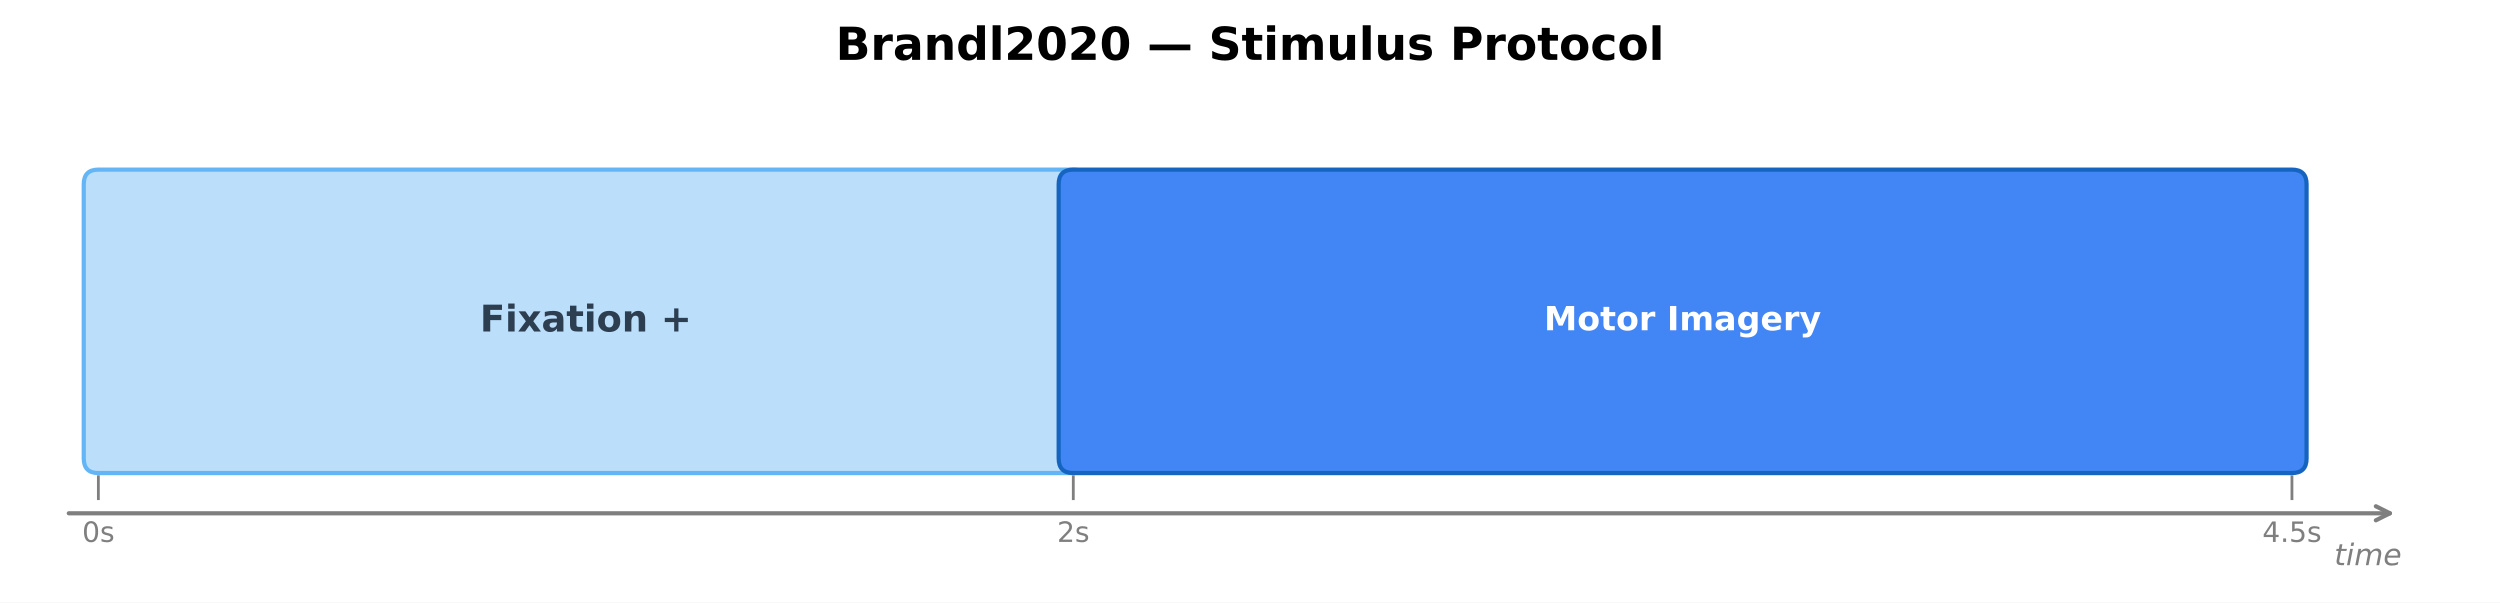
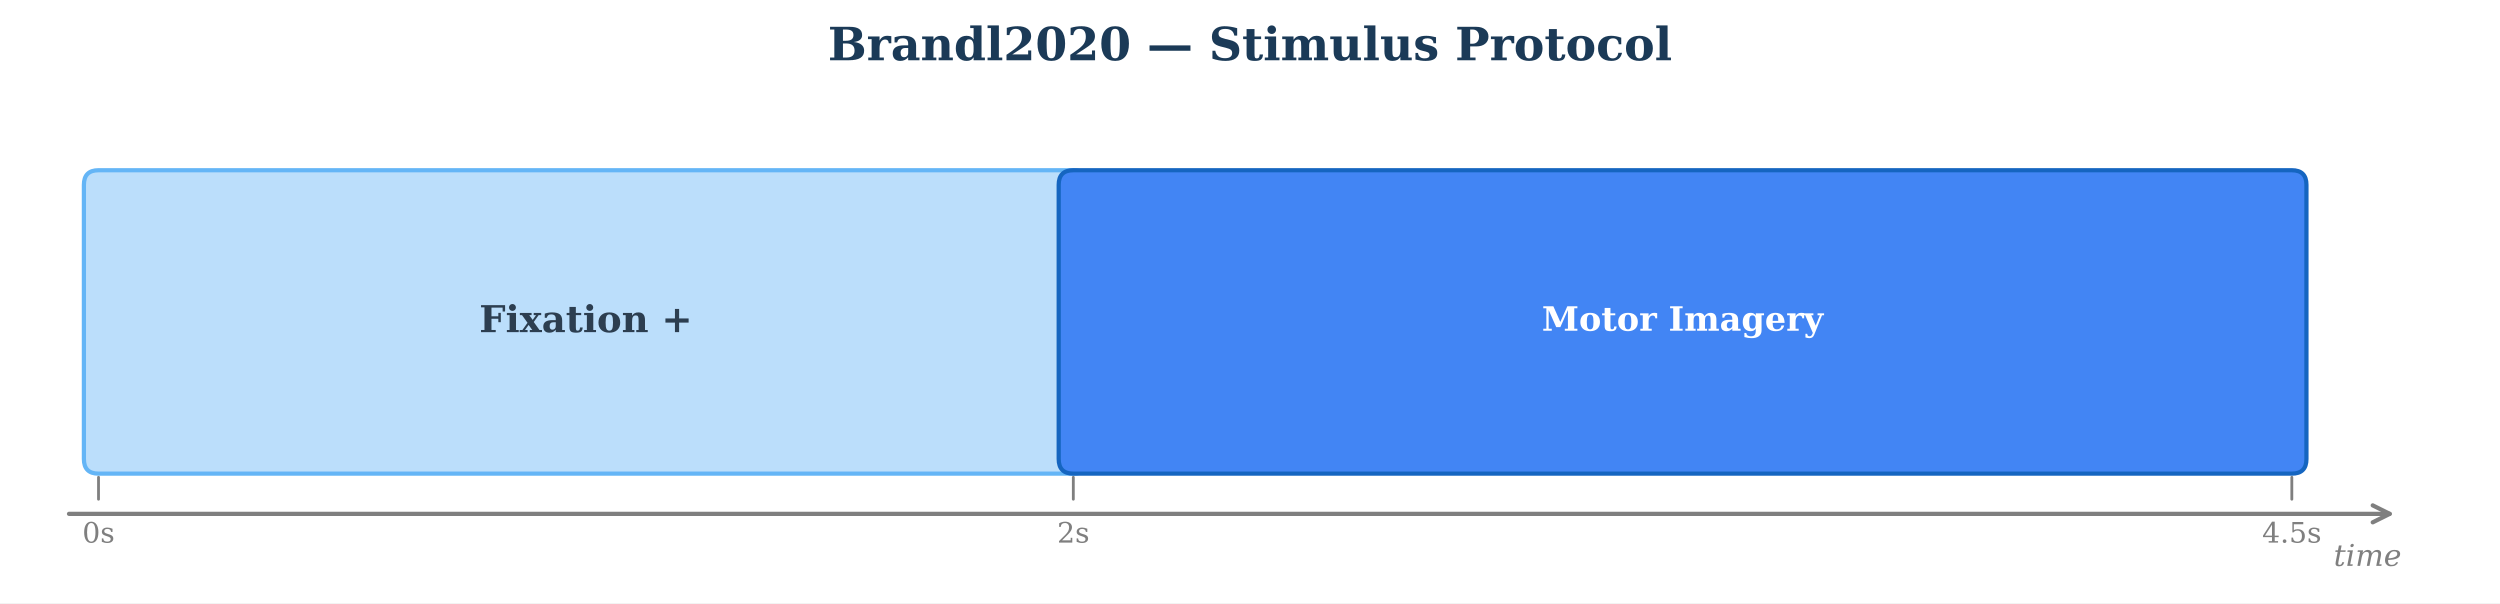
- <svg xmlns="http://www.w3.org/2000/svg" xmlns:xlink="http://www.w3.org/1999/xlink" width="712.8pt" height="171.788pt" viewBox="0 0 712.8 171.788" version="1.1">
+ <svg xmlns="http://www.w3.org/2000/svg" xmlns:xlink="http://www.w3.org/1999/xlink" width="708.48pt" height="170.95pt" viewBox="0 0 708.48 170.95" version="1.1">
  <defs>
    <style type="text/css">*{stroke-linejoin: round; stroke-linecap: butt}</style>
  </defs>
  <g id="figure_1">
    <g id="patch_1">
-       <path d="M 0 171.788  L 712.8 171.788  L 712.8 0  L 0 0  z " style="fill: #ffffff" />
+       <path d="M 0 170.95  L 708.48 170.95  L 708.48 0  L 0 0  z " style="fill: #ffffff" />
    </g>
    <g id="axes_1">
      <g id="patch_2">
-         <path d="M 28.048 134.88  L 306.018 134.88  Q 310.187 134.88 310.187 130.711  L 310.187 52.532  Q 310.187 48.362 306.018 48.362  L 28.048 48.362  Q 23.878 48.362 23.878 52.532  L 23.878 130.711  Q 23.878 134.88 28.048 134.88  z " clip-path="url(#pcb5eb12a35)" style="fill: #bbdefb; stroke: #64b5f6; stroke-width: 1.2" />
+         <path d="M 27.919 134.226  L 304.17 134.226  Q 308.313 134.226 308.313 130.082  L 308.313 52.387  Q 308.313 48.243 304.17 48.243  L 27.919 48.243  Q 23.775 48.243 23.775 52.387  L 23.775 130.082  Q 23.775 134.226 27.919 134.226  z " clip-path="url(#p15fab39f1d)" style="fill: #bbdefb; stroke: #64b5f6; stroke-width: 1.2" />
      </g>
      <g id="patch_3">
-         <path d="M 306.018 134.88  L 653.481 134.88  Q 657.65 134.88 657.65 130.711  L 657.65 52.532  Q 657.65 48.362 653.481 48.362  L 306.018 48.362  Q 301.848 48.362 301.848 52.532  L 301.848 130.711  Q 301.848 134.88 306.018 134.88  z " clip-path="url(#pcb5eb12a35)" style="fill: #4285f4; stroke: #1565c0; stroke-width: 1.2" />
+         <path d="M 304.17 134.226  L 649.483 134.226  Q 653.627 134.226 653.627 130.082  L 653.627 52.387  Q 653.627 48.243 649.483 48.243  L 304.17 48.243  Q 300.026 48.243 300.026 52.387  L 300.026 130.082  Q 300.026 134.226 304.17 134.226  z " clip-path="url(#p15fab39f1d)" style="fill: #4285f4; stroke: #1565c0; stroke-width: 1.2" />
      </g>
      <g id="line2d_1">
-         <path d="M 28.048 135.923  L 28.048 142.177  " clip-path="url(#pcb5eb12a35)" style="fill: none; stroke: #7f7f7f; stroke-width: 0.8; stroke-linecap: square" />
+         <path d="M 27.919 135.262  L 27.919 141.477  " clip-path="url(#p15fab39f1d)" style="fill: none; stroke: #7f7f7f; stroke-width: 0.8; stroke-linecap: round" />
      </g>
      <g id="line2d_2">
-         <path d="M 306.018 135.923  L 306.018 142.177  " clip-path="url(#pcb5eb12a35)" style="fill: none; stroke: #7f7f7f; stroke-width: 0.8; stroke-linecap: square" />
+         <path d="M 304.17 135.262  L 304.17 141.477  " clip-path="url(#p15fab39f1d)" style="fill: none; stroke: #7f7f7f; stroke-width: 0.8; stroke-linecap: round" />
      </g>
      <g id="line2d_3">
-         <path d="M 653.481 135.923  L 653.481 142.177  " clip-path="url(#pcb5eb12a35)" style="fill: none; stroke: #7f7f7f; stroke-width: 0.8; stroke-linecap: square" />
+         <path d="M 649.483 135.262  L 649.483 141.477  " clip-path="url(#p15fab39f1d)" style="fill: none; stroke: #7f7f7f; stroke-width: 0.8; stroke-linecap: round" />
      </g>
      <g id="text_1">
-         <g clip-path="url(#pcb5eb12a35)">
-           <g style="fill: #2c3e50" transform="translate(136.8371 94.5186) scale(0.105 -0.105)">
+         <g clip-path="url(#p15fab39f1d)">
+           <g style="fill: #2c3e50" transform="translate(135.8255 94.13173) scale(0.105 -0.105)">
            <defs>
-               <path id="DejaVuSans-Bold-46" d="M 588 4666  L 3834 4666  L 3834 3756  L 1791 3756  L 1791 2888  L 3713 2888  L 3713 1978  L 1791 1978  L 1791 0  L 588 0  L 588 4666  z " transform="scale(0.015625)" />
-               <path id="DejaVuSans-Bold-69" d="M 538 3500  L 1656 3500  L 1656 0  L 538 0  L 538 3500  z M 538 4863  L 1656 4863  L 1656 3950  L 538 3950  L 538 4863  z " transform="scale(0.015625)" />
-               <path id="DejaVuSans-Bold-78" d="M 1422 1791  L 159 3500  L 1344 3500  L 2059 2463  L 2784 3500  L 3969 3500  L 2706 1797  L 4031 0  L 2847 0  L 2059 1106  L 1281 0  L 97 0  L 1422 1791  z " transform="scale(0.015625)" />
-               <path id="DejaVuSans-Bold-61" d="M 2106 1575  Q 1756 1575 1579 1456  Q 1403 1338 1403 1106  Q 1403 894 1545 773  Q 1688 653 1941 653  Q 2256 653 2472 879  Q 2688 1106 2688 1447  L 2688 1575  L 2106 1575  z M 3816 1997  L 3816 0  L 2688 0  L 2688 519  Q 2463 200 2181 54  Q 1900 -91 1497 -91  Q 953 -91 614 226  Q 275 544 275 1050  Q 275 1666 698 1953  Q 1122 2241 2028 2241  L 2688 2241  L 2688 2328  Q 2688 2594 2478 2717  Q 2269 2841 1825 2841  Q 1466 2841 1156 2769  Q 847 2697 581 2553  L 581 3406  Q 941 3494 1303 3539  Q 1666 3584 2028 3584  Q 2975 3584 3395 3211  Q 3816 2838 3816 1997  z " transform="scale(0.015625)" />
-               <path id="DejaVuSans-Bold-74" d="M 1759 4494  L 1759 3500  L 2913 3500  L 2913 2700  L 1759 2700  L 1759 1216  Q 1759 972 1856 886  Q 1953 800 2241 800  L 2816 800  L 2816 0  L 1856 0  Q 1194 0 917 276  Q 641 553 641 1216  L 641 2700  L 84 2700  L 84 3500  L 641 3500  L 641 4494  L 1759 4494  z " transform="scale(0.015625)" />
-               <path id="DejaVuSans-Bold-6f" d="M 2203 2784  Q 1831 2784 1636 2517  Q 1441 2250 1441 1747  Q 1441 1244 1636 976  Q 1831 709 2203 709  Q 2569 709 2762 976  Q 2956 1244 2956 1747  Q 2956 2250 2762 2517  Q 2569 2784 2203 2784  z M 2203 3584  Q 3106 3584 3614 3096  Q 4122 2609 4122 1747  Q 4122 884 3614 396  Q 3106 -91 2203 -91  Q 1297 -91 786 396  Q 275 884 275 1747  Q 275 2609 786 3096  Q 1297 3584 2203 3584  z " transform="scale(0.015625)" />
-               <path id="DejaVuSans-Bold-6e" d="M 4056 2131  L 4056 0  L 2931 0  L 2931 347  L 2931 1631  Q 2931 2084 2911 2256  Q 2891 2428 2841 2509  Q 2775 2619 2662 2680  Q 2550 2741 2406 2741  Q 2056 2741 1856 2470  Q 1656 2200 1656 1722  L 1656 0  L 538 0  L 538 3500  L 1656 3500  L 1656 2988  Q 1909 3294 2193 3439  Q 2478 3584 2822 3584  Q 3428 3584 3742 3212  Q 4056 2841 4056 2131  z " transform="scale(0.015625)" />
-               <path id="DejaVuSans-Bold-20" transform="scale(0.015625)" />
-               <path id="DejaVuSans-Bold-2b" d="M 3053 4013  L 3053 2375  L 4684 2375  L 4684 1638  L 3053 1638  L 3053 0  L 2309 0  L 2309 1638  L 678 1638  L 678 2375  L 2309 2375  L 2309 4013  L 3053 4013  z " transform="scale(0.015625)" />
+               <path id="DejaVuSerif-Bold-46" d="M 300 0  L 300 378  L 897 378  L 897 4288  L 300 4288  L 300 4666  L 4459 4666  L 4459 3566  L 4031 3566  L 4031 4238  L 2106 4238  L 2106 2741  L 3291 2741  L 3291 3334  L 3719 3334  L 3719 1722  L 3291 1722  L 3291 2316  L 2106 2316  L 2106 378  L 2841 378  L 2841 0  L 300 0  z " transform="scale(0.015625)" />
+               <path id="DejaVuSerif-Bold-69" d="M 588 4263  Q 588 4516 763 4689  Q 938 4863 1191 4863  Q 1438 4863 1611 4689  Q 1784 4516 1784 4263  Q 1784 4016 1611 3842  Q 1438 3669 1191 3669  Q 938 3669 763 3841  Q 588 4013 588 4263  z M 1797 378  L 2272 378  L 2272 0  L 219 0  L 219 378  L 691 378  L 691 2944  L 219 2944  L 219 3322  L 1797 3322  L 1797 378  z " transform="scale(0.015625)" />
+               <path id="DejaVuSerif-Bold-78" d="M 2247 2119  L 2834 2944  L 2425 2944  L 2425 3322  L 3719 3322  L 3719 2944  L 3278 2944  L 2431 1759  L 3419 378  L 3859 378  L 3859 0  L 1747 0  L 1747 378  L 2175 378  L 1550 1253  L 922 378  L 1369 378  L 1369 0  L 0 0  L 0 378  L 475 378  L 1356 1619  L 403 2944  L 31 2944  L 31 3322  L 2059 3322  L 2059 2944  L 1656 2944  L 2247 2119  z " transform="scale(0.015625)" />
+               <path id="DejaVuSerif-Bold-61" d="M 3525 2041  L 3525 378  L 4000 378  L 4000 0  L 2419 0  L 2419 422  Q 2200 159 1931 34  Q 1663 -91 1319 -91  Q 809 -91 536 182  Q 263 456 263 966  Q 263 1525 655 1803  Q 1047 2081 1838 2081  L 2419 2081  L 2419 2278  Q 2419 2681 2228 2873  Q 2038 3066 1638 3066  Q 1306 3066 1126 2930  Q 947 2794 872 2484  L 519 2484  L 519 3200  Q 816 3306 1134 3359  Q 1453 3413 1806 3413  Q 2697 3413 3111 3081  Q 3525 2750 3525 2041  z M 2419 1044  L 2419 1709  L 2003 1709  Q 1694 1709 1528 1540  Q 1363 1372 1363 1056  Q 1363 741 1483 584  Q 1603 428 1850 428  Q 2106 428 2262 597  Q 2419 766 2419 1044  z " transform="scale(0.015625)" />
+               <path id="DejaVuSerif-Bold-74" d="M 634 2944  L 153 2944  L 153 3322  L 634 3322  L 634 4353  L 1741 4353  L 1741 3322  L 2663 3322  L 2663 2944  L 1741 2944  L 1741 909  Q 1741 475 1809 369  Q 1878 263 2059 263  Q 2259 263 2356 397  Q 2453 531 2459 813  L 2925 813  Q 2897 313 2651 111  Q 2406 -91 1806 -91  Q 1122 -91 878 123  Q 634 338 634 909  L 634 2944  z " transform="scale(0.015625)" />
+               <path id="DejaVuSerif-Bold-6f" d="M 2138 263  Q 2488 263 2630 563  Q 2772 863 2772 1663  Q 2772 2463 2631 2761  Q 2491 3059 2138 3059  Q 1784 3059 1640 2757  Q 1497 2456 1497 1663  Q 1497 869 1640 566  Q 1784 263 2138 263  z M 2138 -91  Q 1259 -91 761 376  Q 263 844 263 1663  Q 263 2484 761 2948  Q 1259 3413 2138 3413  Q 3019 3413 3516 2948  Q 4013 2484 4013 1663  Q 4013 844 3514 376  Q 3016 -91 2138 -91  z " transform="scale(0.015625)" />
+               <path id="DejaVuSerif-Bold-6e" d="M 219 0  L 219 378  L 691 378  L 691 2944  L 219 2944  L 219 3322  L 1797 3322  L 1797 2853  Q 1997 3150 2253 3281  Q 2509 3413 2900 3413  Q 3459 3413 3745 3083  Q 4031 2753 4031 2113  L 4031 378  L 4506 378  L 4506 0  L 2522 0  L 2522 378  L 2925 378  L 2925 2144  Q 2925 2566 2817 2730  Q 2709 2894 2444 2894  Q 2109 2894 1953 2648  Q 1797 2403 1797 1869  L 1797 378  L 2203 378  L 2203 0  L 219 0  z " transform="scale(0.015625)" />
+               <path id="DejaVuSerif-Bold-20" transform="scale(0.015625)" />
+               <path id="DejaVuSerif-Bold-2b" d="M 3041 4013  L 3041 2369  L 4684 2369  L 4684 1650  L 3041 1650  L 3041 6  L 2322 6  L 2322 1650  L 678 1650  L 678 2369  L 2322 2369  L 2322 4013  L 3041 4013  z " transform="scale(0.015625)" />
            </defs>
-             <use xlink:href="#DejaVuSans-Bold-46" />
-             <use xlink:href="#DejaVuSans-Bold-69" transform="translate(68.31055 0)" />
-             <use xlink:href="#DejaVuSans-Bold-78" transform="translate(102.5879 0)" />
-             <use xlink:href="#DejaVuSans-Bold-61" transform="translate(167.0898 0)" />
-             <use xlink:href="#DejaVuSans-Bold-74" transform="translate(234.5703 0)" />
-             <use xlink:href="#DejaVuSans-Bold-69" transform="translate(282.373 0)" />
-             <use xlink:href="#DejaVuSans-Bold-6f" transform="translate(316.6504 0)" />
-             <use xlink:href="#DejaVuSans-Bold-6e" transform="translate(385.3516 0)" />
-             <use xlink:href="#DejaVuSans-Bold-20" transform="translate(456.543 0)" />
-             <use xlink:href="#DejaVuSans-Bold-2b" transform="translate(491.3574 0)" />
+             <use xlink:href="#DejaVuSerif-Bold-46" />
+             <use xlink:href="#DejaVuSerif-Bold-69" transform="translate(70.99609 0)" />
+             <use xlink:href="#DejaVuSerif-Bold-78" transform="translate(108.9844 0)" />
+             <use xlink:href="#DejaVuSerif-Bold-61" transform="translate(168.6035 0)" />
+             <use xlink:href="#DejaVuSerif-Bold-74" transform="translate(233.3984 0)" />
+             <use xlink:href="#DejaVuSerif-Bold-69" transform="translate(279.5898 0)" />
+             <use xlink:href="#DejaVuSerif-Bold-6f" transform="translate(317.5781 0)" />
+             <use xlink:href="#DejaVuSerif-Bold-6e" transform="translate(384.2773 0)" />
+             <use xlink:href="#DejaVuSerif-Bold-20" transform="translate(456.9824 0)" />
+             <use xlink:href="#DejaVuSerif-Bold-2b" transform="translate(491.7969 0)" />
          </g>
        </g>
      </g>
      <g id="text_2">
-         <g clip-path="url(#pcb5eb12a35)">
-           <g style="fill: #ffffff" transform="translate(440.2463 94.16844) scale(0.095 -0.095)">
+         <g clip-path="url(#p15fab39f1d)">
+           <g style="fill: #ffffff" transform="translate(436.9493 93.72071) scale(0.095 -0.095)">
            <defs>
-               <path id="DejaVuSans-Bold-4d" d="M 588 4666  L 2119 4666  L 3181 2169  L 4250 4666  L 5778 4666  L 5778 0  L 4641 0  L 4641 3413  L 3566 897  L 2803 897  L 1728 3413  L 1728 0  L 588 0  L 588 4666  z " transform="scale(0.015625)" />
-               <path id="DejaVuSans-Bold-72" d="M 3138 2547  Q 2991 2616 2845 2648  Q 2700 2681 2553 2681  Q 2122 2681 1889 2404  Q 1656 2128 1656 1613  L 1656 0  L 538 0  L 538 3500  L 1656 3500  L 1656 2925  Q 1872 3269 2151 3426  Q 2431 3584 2822 3584  Q 2878 3584 2943 3579  Q 3009 3575 3134 3559  L 3138 2547  z " transform="scale(0.015625)" />
-               <path id="DejaVuSans-Bold-49" d="M 588 4666  L 1791 4666  L 1791 0  L 588 0  L 588 4666  z " transform="scale(0.015625)" />
-               <path id="DejaVuSans-Bold-6d" d="M 3781 2919  Q 3994 3244 4286 3414  Q 4578 3584 4928 3584  Q 5531 3584 5847 3212  Q 6163 2841 6163 2131  L 6163 0  L 5038 0  L 5038 1825  Q 5041 1866 5042 1909  Q 5044 1953 5044 2034  Q 5044 2406 4934 2573  Q 4825 2741 4581 2741  Q 4263 2741 4089 2478  Q 3916 2216 3909 1719  L 3909 0  L 2784 0  L 2784 1825  Q 2784 2406 2684 2573  Q 2584 2741 2328 2741  Q 2006 2741 1831 2477  Q 1656 2213 1656 1722  L 1656 0  L 531 0  L 531 3500  L 1656 3500  L 1656 2988  Q 1863 3284 2130 3434  Q 2397 3584 2719 3584  Q 3081 3584 3359 3409  Q 3638 3234 3781 2919  z " transform="scale(0.015625)" />
-               <path id="DejaVuSans-Bold-67" d="M 2919 594  Q 2688 288 2409 144  Q 2131 0 1766 0  Q 1125 0 706 504  Q 288 1009 288 1791  Q 288 2575 706 3076  Q 1125 3578 1766 3578  Q 2131 3578 2409 3434  Q 2688 3291 2919 2981  L 2919 3500  L 4044 3500  L 4044 353  Q 4044 -491 3511 -936  Q 2978 -1381 1966 -1381  Q 1638 -1381 1331 -1331  Q 1025 -1281 716 -1178  L 716 -306  Q 1009 -475 1290 -558  Q 1572 -641 1856 -641  Q 2406 -641 2662 -400  Q 2919 -159 2919 353  L 2919 594  z M 2181 2772  Q 1834 2772 1640 2515  Q 1447 2259 1447 1791  Q 1447 1309 1634 1061  Q 1822 813 2181 813  Q 2531 813 2725 1069  Q 2919 1325 2919 1791  Q 2919 2259 2725 2515  Q 2531 2772 2181 2772  z " transform="scale(0.015625)" />
-               <path id="DejaVuSans-Bold-65" d="M 4031 1759  L 4031 1441  L 1416 1441  Q 1456 1047 1700 850  Q 1944 653 2381 653  Q 2734 653 3104 758  Q 3475 863 3866 1075  L 3866 213  Q 3469 63 3072 -14  Q 2675 -91 2278 -91  Q 1328 -91 801 392  Q 275 875 275 1747  Q 275 2603 792 3093  Q 1309 3584 2216 3584  Q 3041 3584 3536 3087  Q 4031 2591 4031 1759  z M 2881 2131  Q 2881 2450 2695 2645  Q 2509 2841 2209 2841  Q 1884 2841 1681 2658  Q 1478 2475 1428 2131  L 2881 2131  z " transform="scale(0.015625)" />
-               <path id="DejaVuSans-Bold-79" d="M 78 3500  L 1197 3500  L 2138 1125  L 2938 3500  L 4056 3500  L 2584 -331  Q 2363 -916 2067 -1148  Q 1772 -1381 1288 -1381  L 641 -1381  L 641 -647  L 991 -647  Q 1275 -647 1404 -556  Q 1534 -466 1606 -231  L 1638 -134  L 78 3500  z " transform="scale(0.015625)" />
+               <path id="DejaVuSerif-Bold-4d" d="M 269 0  L 269 378  L 863 378  L 863 4288  L 269 4288  L 269 4666  L 2194 4666  L 3525 1672  L 4863 4666  L 6784 4666  L 6784 4288  L 6188 4288  L 6188 378  L 6784 378  L 6784 0  L 4384 0  L 4384 378  L 4978 378  L 4978 3938  L 3531 684  L 2741 684  L 1300 3938  L 1300 378  L 1894 378  L 1894 0  L 269 0  z " transform="scale(0.015625)" />
+               <path id="DejaVuSerif-Bold-72" d="M 3438 3359  L 3438 2369  L 3084 2369  Q 3066 2634 2941 2764  Q 2816 2894 2578 2894  Q 2216 2894 2006 2575  Q 1797 2256 1797 1691  L 1797 378  L 2400 378  L 2400 0  L 219 0  L 219 378  L 691 378  L 691 2944  L 184 2944  L 184 3322  L 1797 3322  L 1797 2731  Q 1959 3078 2226 3245  Q 2494 3413 2881 3413  Q 2978 3413 3117 3398  Q 3256 3384 3438 3359  z " transform="scale(0.015625)" />
+               <path id="DejaVuSerif-Bold-49" d="M 300 0  L 300 378  L 897 378  L 897 4288  L 300 4288  L 300 4666  L 2700 4666  L 2700 4288  L 2100 4288  L 2100 378  L 2700 378  L 2700 0  L 300 0  z " transform="scale(0.015625)" />
+               <path id="DejaVuSerif-Bold-6d" d="M 3884 2778  Q 4116 3109 4384 3261  Q 4653 3413 5013 3413  Q 5584 3413 5867 3089  Q 6150 2766 6150 2113  L 6150 378  L 6625 378  L 6625 0  L 4647 0  L 4647 378  L 5044 378  L 5044 1947  Q 5044 2569 4948 2731  Q 4853 2894 4594 2894  Q 4300 2894 4137 2667  Q 3975 2441 3975 2022  L 3975 378  L 4372 378  L 4372 0  L 2472 0  L 2472 378  L 2869 378  L 2869 1947  Q 2869 2569 2772 2731  Q 2675 2894 2419 2894  Q 2122 2894 1959 2667  Q 1797 2441 1797 2022  L 1797 378  L 2194 378  L 2194 0  L 219 0  L 219 378  L 691 378  L 691 2944  L 219 2944  L 219 3322  L 1797 3322  L 1797 2853  Q 1991 3144 2241 3278  Q 2491 3413 2834 3413  Q 3241 3413 3494 3258  Q 3747 3103 3884 2778  z " transform="scale(0.015625)" />
+               <path id="DejaVuSerif-Bold-67" d="M 3853 2944  L 3853 44  Q 3853 -656 3354 -1039  Q 2856 -1422 1947 -1422  Q 1616 -1422 1275 -1370  Q 934 -1319 575 -1216  L 575 -422  L 928 -422  Q 975 -750 1192 -909  Q 1409 -1069 1813 -1069  Q 2325 -1069 2536 -823  Q 2747 -578 2747 44  L 2747 422  Q 2606 163 2367 36  Q 2128 -91 1778 -91  Q 1072 -91 667 378  Q 263 847 263 1663  Q 263 2481 667 2947  Q 1072 3413 1778 3413  Q 2128 3413 2367 3286  Q 2606 3159 2747 2900  L 2747 3322  L 4325 3322  L 4325 2944  L 3853 2944  z M 2747 1825  Q 2747 2406 2597 2665  Q 2447 2925 2119 2925  Q 1775 2925 1636 2651  Q 1497 2378 1497 1663  Q 1497 947 1637 672  Q 1778 397 2119 397  Q 2447 397 2597 656  Q 2747 916 2747 1497  L 2747 1825  z " transform="scale(0.015625)" />
+               <path id="DejaVuSerif-Bold-65" d="M 2566 1875  Q 2566 2531 2444 2795  Q 2322 3059 2028 3059  Q 1744 3059 1620 2800  Q 1497 2541 1497 1931  L 1497 1875  L 2566 1875  z M 3781 1503  L 1497 1503  L 1497 1478  Q 1497 834 1690 548  Q 1884 263 2316 263  Q 2675 263 2897 453  Q 3119 644 3181 1006  L 3700 1006  Q 3566 441 3166 175  Q 2766 -91 2047 -91  Q 1184 -91 723 364  Q 263 819 263 1663  Q 263 2488 734 2950  Q 1206 3413 2047 3413  Q 2872 3413 3312 2927  Q 3753 2441 3781 1503  z " transform="scale(0.015625)" />
+               <path id="DejaVuSerif-Bold-79" d="M 1997 -750  Q 1847 -1116 1634 -1269  Q 1422 -1422 1063 -1422  Q 909 -1422 721 -1387  Q 534 -1353 313 -1288  L 313 -594  L 666 -597  Q 675 -838 779 -953  Q 884 -1069 1094 -1069  Q 1297 -1069 1422 -958  Q 1547 -847 1672 -538  L 1722 -422  L 275 2944  L -84 2944  L -84 3322  L 1831 3322  L 1831 2944  L 1434 2944  L 2278 978  L 3066 2944  L 2625 2944  L 2625 3322  L 3872 3322  L 3872 2944  L 3469 2944  L 1997 -750  z " transform="scale(0.015625)" />
            </defs>
-             <use xlink:href="#DejaVuSans-Bold-4d" />
-             <use xlink:href="#DejaVuSans-Bold-6f" transform="translate(99.51172 0)" />
-             <use xlink:href="#DejaVuSans-Bold-74" transform="translate(168.2129 0)" />
-             <use xlink:href="#DejaVuSans-Bold-6f" transform="translate(216.0156 0)" />
-             <use xlink:href="#DejaVuSans-Bold-72" transform="translate(284.7168 0)" />
-             <use xlink:href="#DejaVuSans-Bold-20" transform="translate(334.0332 0)" />
-             <use xlink:href="#DejaVuSans-Bold-49" transform="translate(368.8477 0)" />
-             <use xlink:href="#DejaVuSans-Bold-6d" transform="translate(406.0547 0)" />
-             <use xlink:href="#DejaVuSans-Bold-61" transform="translate(510.2539 0)" />
-             <use xlink:href="#DejaVuSans-Bold-67" transform="translate(577.7344 0)" />
-             <use xlink:href="#DejaVuSans-Bold-65" transform="translate(649.3164 0)" />
-             <use xlink:href="#DejaVuSans-Bold-72" transform="translate(717.1387 0)" />
-             <use xlink:href="#DejaVuSans-Bold-79" transform="translate(766.4551 0)" />
+             <use xlink:href="#DejaVuSerif-Bold-4d" />
+             <use xlink:href="#DejaVuSerif-Bold-6f" transform="translate(110.6934 0)" />
+             <use xlink:href="#DejaVuSerif-Bold-74" transform="translate(177.3926 0)" />
+             <use xlink:href="#DejaVuSerif-Bold-6f" transform="translate(223.584 0)" />
+             <use xlink:href="#DejaVuSerif-Bold-72" transform="translate(290.2832 0)" />
+             <use xlink:href="#DejaVuSerif-Bold-20" transform="translate(342.9688 0)" />
+             <use xlink:href="#DejaVuSerif-Bold-49" transform="translate(377.7832 0)" />
+             <use xlink:href="#DejaVuSerif-Bold-6d" transform="translate(424.5605 0)" />
+             <use xlink:href="#DejaVuSerif-Bold-61" transform="translate(530.3711 0)" />
+             <use xlink:href="#DejaVuSerif-Bold-67" transform="translate(595.166 0)" />
+             <use xlink:href="#DejaVuSerif-Bold-65" transform="translate(665.0879 0)" />
+             <use xlink:href="#DejaVuSerif-Bold-72" transform="translate(728.7109 0)" />
+             <use xlink:href="#DejaVuSerif-Bold-79" transform="translate(781.3965 0)" />
          </g>
        </g>
      </g>
      <g id="text_3">
-         <g style="fill: #7f7f7f" transform="translate(23.41901 154.5102) scale(0.08 -0.08)">
+         <g style="fill: #7f7f7f" transform="translate(23.32131 153.7719) scale(0.08 -0.08)">
          <defs>
-             <path id="DejaVuSans-30" d="M 2034 4250  Q 1547 4250 1301 3770  Q 1056 3291 1056 2328  Q 1056 1369 1301 889  Q 1547 409 2034 409  Q 2525 409 2770 889  Q 3016 1369 3016 2328  Q 3016 3291 2770 3770  Q 2525 4250 2034 4250  z M 2034 4750  Q 2819 4750 3233 4129  Q 3647 3509 3647 2328  Q 3647 1150 3233 529  Q 2819 -91 2034 -91  Q 1250 -91 836 529  Q 422 1150 422 2328  Q 422 3509 836 4129  Q 1250 4750 2034 4750  z " transform="scale(0.015625)" />
-             <path id="DejaVuSans-73" d="M 2834 3397  L 2834 2853  Q 2591 2978 2328 3040  Q 2066 3103 1784 3103  Q 1356 3103 1142 2972  Q 928 2841 928 2578  Q 928 2378 1081 2264  Q 1234 2150 1697 2047  L 1894 2003  Q 2506 1872 2764 1633  Q 3022 1394 3022 966  Q 3022 478 2636 193  Q 2250 -91 1575 -91  Q 1294 -91 989 -36  Q 684 19 347 128  L 347 722  Q 666 556 975 473  Q 1284 391 1588 391  Q 1994 391 2212 530  Q 2431 669 2431 922  Q 2431 1156 2273 1281  Q 2116 1406 1581 1522  L 1381 1569  Q 847 1681 609 1914  Q 372 2147 372 2553  Q 372 3047 722 3315  Q 1072 3584 1716 3584  Q 2034 3584 2315 3537  Q 2597 3491 2834 3397  z " transform="scale(0.015625)" />
+             <path id="DejaVuSerif-30" d="M 2034 219  Q 2513 219 2750 744  Q 2988 1269 2988 2328  Q 2988 3391 2750 3916  Q 2513 4441 2034 4441  Q 1556 4441 1318 3916  Q 1081 3391 1081 2328  Q 1081 1269 1318 744  Q 1556 219 2034 219  z M 2034 -91  Q 1275 -91 848 546  Q 422 1184 422 2328  Q 422 3475 848 4112  Q 1275 4750 2034 4750  Q 2797 4750 3222 4112  Q 3647 3475 3647 2328  Q 3647 1184 3222 546  Q 2797 -91 2034 -91  z " transform="scale(0.015625)" />
+             <path id="DejaVuSerif-73" d="M 359 184  L 359 959  L 691 959  Q 703 588 923 403  Q 1144 219 1575 219  Q 1963 219 2166 364  Q 2369 509 2369 788  Q 2369 1006 2220 1140  Q 2072 1275 1594 1428  L 1178 1569  Q 750 1706 558 1912  Q 366 2119 366 2438  Q 366 2894 700 3153  Q 1034 3413 1625 3413  Q 1888 3413 2178 3344  Q 2469 3275 2778 3144  L 2778 2419  L 2447 2419  Q 2434 2741 2221 2922  Q 2009 3103 1644 3103  Q 1281 3103 1095 2975  Q 909 2847 909 2591  Q 909 2381 1050 2254  Q 1191 2128 1613 1997  L 2069 1856  Q 2541 1709 2748 1489  Q 2956 1269 2956 922  Q 2956 450 2595 179  Q 2234 -91 1600 -91  Q 1278 -91 972 -22  Q 666 47 359 184  z " transform="scale(0.015625)" />
          </defs>
-           <use xlink:href="#DejaVuSans-30" />
-           <use xlink:href="#DejaVuSans-73" transform="translate(63.62305 0)" />
+           <use xlink:href="#DejaVuSerif-30" />
+           <use xlink:href="#DejaVuSerif-73" transform="translate(63.62305 0)" />
        </g>
      </g>
      <g id="text_4">
-         <g style="fill: #7f7f7f" transform="translate(301.3892 154.5102) scale(0.08 -0.08)">
+         <g style="fill: #7f7f7f" transform="translate(299.5721 153.7719) scale(0.08 -0.08)">
          <defs>
-             <path id="DejaVuSans-32" d="M 1228 531  L 3431 531  L 3431 0  L 469 0  L 469 531  Q 828 903 1448 1529  Q 2069 2156 2228 2338  Q 2531 2678 2651 2914  Q 2772 3150 2772 3378  Q 2772 3750 2511 3984  Q 2250 4219 1831 4219  Q 1534 4219 1204 4116  Q 875 4013 500 3803  L 500 4441  Q 881 4594 1212 4672  Q 1544 4750 1819 4750  Q 2544 4750 2975 4387  Q 3406 4025 3406 3419  Q 3406 3131 3298 2873  Q 3191 2616 2906 2266  Q 2828 2175 2409 1742  Q 1991 1309 1228 531  z " transform="scale(0.015625)" />
+             <path id="DejaVuSerif-32" d="M 819 3553  L 469 3553  L 469 4384  Q 803 4563 1142 4656  Q 1481 4750 1806 4750  Q 2534 4750 2956 4397  Q 3378 4044 3378 3438  Q 3378 2753 2422 1800  Q 2347 1728 2309 1691  L 1131 513  L 3078 513  L 3078 1088  L 3444 1088  L 3444 0  L 434 0  L 434 341  L 1850 1753  Q 2319 2222 2519 2614  Q 2719 3006 2719 3438  Q 2719 3909 2473 4175  Q 2228 4441 1797 4441  Q 1350 4441 1106 4219  Q 863 3997 819 3553  z " transform="scale(0.015625)" />
          </defs>
-           <use xlink:href="#DejaVuSans-32" />
-           <use xlink:href="#DejaVuSans-73" transform="translate(63.62305 0)" />
+           <use xlink:href="#DejaVuSerif-32" />
+           <use xlink:href="#DejaVuSerif-73" transform="translate(63.62305 0)" />
        </g>
      </g>
      <g id="text_5">
-         <g style="fill: #7f7f7f" transform="translate(645.0356 154.5102) scale(0.08 -0.08)">
+         <g style="fill: #7f7f7f" transform="translate(641.0692 153.7719) scale(0.08 -0.08)">
          <defs>
-             <path id="DejaVuSans-34" d="M 2419 4116  L 825 1625  L 2419 1625  L 2419 4116  z M 2253 4666  L 3047 4666  L 3047 1625  L 3713 1625  L 3713 1100  L 3047 1100  L 3047 0  L 2419 0  L 2419 1100  L 313 1100  L 313 1709  L 2253 4666  z " transform="scale(0.015625)" />
-             <path id="DejaVuSans-2e" d="M 684 794  L 1344 794  L 1344 0  L 684 0  L 684 794  z " transform="scale(0.015625)" />
-             <path id="DejaVuSans-35" d="M 691 4666  L 3169 4666  L 3169 4134  L 1269 4134  L 1269 2991  Q 1406 3038 1543 3061  Q 1681 3084 1819 3084  Q 2600 3084 3056 2656  Q 3513 2228 3513 1497  Q 3513 744 3044 326  Q 2575 -91 1722 -91  Q 1428 -91 1123 -41  Q 819 9 494 109  L 494 744  Q 775 591 1075 516  Q 1375 441 1709 441  Q 2250 441 2565 725  Q 2881 1009 2881 1497  Q 2881 1984 2565 2268  Q 2250 2553 1709 2553  Q 1456 2553 1204 2497  Q 953 2441 691 2322  L 691 4666  z " transform="scale(0.015625)" />
+             <path id="DejaVuSerif-34" d="M 2234 1581  L 2234 4063  L 641 1581  L 2234 1581  z M 3609 0  L 1484 0  L 1484 331  L 2234 331  L 2234 1247  L 197 1247  L 197 1588  L 2241 4750  L 2859 4750  L 2859 1581  L 3750 1581  L 3750 1247  L 2859 1247  L 2859 331  L 3609 331  L 3609 0  z " transform="scale(0.015625)" />
+             <path id="DejaVuSerif-2e" d="M 603 325  Q 603 500 722 622  Q 841 744 1019 744  Q 1191 744 1312 622  Q 1434 500 1434 325  Q 1434 153 1312 31  Q 1191 -91 1019 -91  Q 841 -91 722 29  Q 603 150 603 325  z " transform="scale(0.015625)" />
+             <path id="DejaVuSerif-35" d="M 3219 4666  L 3219 4153  L 1081 4153  L 1081 2816  Q 1244 2928 1461 2984  Q 1678 3041 1947 3041  Q 2703 3041 3140 2622  Q 3578 2203 3578 1478  Q 3578 738 3136 323  Q 2694 -91 1894 -91  Q 1572 -91 1234 -12  Q 897 66 544 225  L 544 1131  L 897 1131  Q 925 688 1179 453  Q 1434 219 1894 219  Q 2388 219 2653 544  Q 2919 869 2919 1478  Q 2919 2084 2655 2407  Q 2391 2731 1894 2731  Q 1613 2731 1398 2631  Q 1184 2531 1019 2322  L 750 2322  L 750 4666  L 3219 4666  z " transform="scale(0.015625)" />
          </defs>
-           <use xlink:href="#DejaVuSans-34" />
-           <use xlink:href="#DejaVuSans-2e" transform="translate(63.62305 0)" />
-           <use xlink:href="#DejaVuSans-35" transform="translate(95.41016 0)" />
-           <use xlink:href="#DejaVuSans-73" transform="translate(159.0332 0)" />
+           <use xlink:href="#DejaVuSerif-34" />
+           <use xlink:href="#DejaVuSerif-2e" transform="translate(63.62305 0)" />
+           <use xlink:href="#DejaVuSerif-35" transform="translate(95.41016 0)" />
+           <use xlink:href="#DejaVuSerif-73" transform="translate(159.0332 0)" />
        </g>
      </g>
      <g id="patch_4">
-         <path d="M 19.622 146.347  Q 351.186 146.347 681.409 146.347  " style="fill: none; stroke: #7f7f7f; stroke-width: 1.2; stroke-linecap: round" />
-         <path d="M 677.409 144.347  L 681.409 146.347  L 677.409 148.347  " style="fill: none; stroke: #7f7f7f; stroke-width: 1.2; stroke-linecap: round" />
+         <path d="M 19.56 145.621  Q 349.061 145.621 677.22 145.621  " style="fill: none; stroke: #7f7f7f; stroke-width: 1.2; stroke-linecap: round" />
+         <path d="M 672.42 143.221  L 677.22 145.621  L 672.42 148.021  " style="fill: none; stroke: #7f7f7f; stroke-width: 1.2; stroke-linecap: round" />
      </g>
      <g id="text_6">
-         <g style="fill: #7f7f7f" transform="translate(665.5489 161.1444) scale(0.085 -0.085)">
+         <g style="fill: #7f7f7f" transform="translate(661.3353 160.3674) scale(0.085 -0.085)">
          <defs>
-             <path id="DejaVuSans-Oblique-74" d="M 2706 3500  L 2619 3053  L 1472 3053  L 1100 1153  Q 1081 1047 1072 975  Q 1063 903 1063 863  Q 1063 663 1183 572  Q 1303 481 1569 481  L 2150 481  L 2053 0  L 1503 0  Q 991 0 739 200  Q 488 400 488 806  Q 488 878 497 964  Q 506 1050 525 1153  L 897 3053  L 409 3053  L 500 3500  L 978 3500  L 1172 4494  L 1747 4494  L 1556 3500  L 2706 3500  z " transform="scale(0.015625)" />
-             <path id="DejaVuSans-Oblique-69" d="M 1172 4863  L 1747 4863  L 1606 4134  L 1031 4134  L 1172 4863  z M 909 3500  L 1484 3500  L 800 0  L 225 0  L 909 3500  z " transform="scale(0.015625)" />
-             <path id="DejaVuSans-Oblique-6d" d="M 5747 2113  L 5338 0  L 4763 0  L 5166 2094  Q 5191 2228 5203 2325  Q 5216 2422 5216 2491  Q 5216 2772 5059 2928  Q 4903 3084 4622 3084  Q 4203 3084 3875 2770  Q 3547 2456 3450 1953  L 3066 0  L 2491 0  L 2900 2094  Q 2925 2209 2937 2307  Q 2950 2406 2950 2484  Q 2950 2769 2794 2926  Q 2638 3084 2363 3084  Q 1938 3084 1609 2770  Q 1281 2456 1184 1953  L 800 0  L 225 0  L 909 3500  L 1484 3500  L 1375 2956  Q 1609 3263 1923 3423  Q 2238 3584 2597 3584  Q 2978 3584 3223 3384  Q 3469 3184 3519 2828  Q 3781 3197 4126 3390  Q 4472 3584 4856 3584  Q 5306 3584 5551 3325  Q 5797 3066 5797 2591  Q 5797 2488 5784 2364  Q 5772 2241 5747 2113  z " transform="scale(0.015625)" />
-             <path id="DejaVuSans-Oblique-65" d="M 3078 2063  Q 3088 2113 3092 2166  Q 3097 2219 3097 2272  Q 3097 2653 2873 2875  Q 2650 3097 2266 3097  Q 1838 3097 1509 2826  Q 1181 2556 1013 2059  L 3078 2063  z M 3578 1613  L 903 1613  Q 884 1494 878 1425  Q 872 1356 872 1306  Q 872 872 1139 634  Q 1406 397 1894 397  Q 2269 397 2603 481  Q 2938 566 3225 728  L 3116 159  Q 2806 34 2476 -28  Q 2147 -91 1806 -91  Q 1078 -91 686 257  Q 294 606 294 1247  Q 294 1794 489 2264  Q 684 2734 1063 3103  Q 1306 3334 1642 3459  Q 1978 3584 2356 3584  Q 2950 3584 3301 3228  Q 3653 2872 3653 2272  Q 3653 2128 3634 1964  Q 3616 1800 3578 1613  z " transform="scale(0.015625)" />
+             <path id="DejaVuSerif-Italic-74" d="M 856 2988  L 350 2988  L 416 3322  L 922 3322  L 1122 4353  L 1700 4353  L 1500 3322  L 2581 3322  L 2516 2988  L 1434 2988  L 1025 878  Q 978 631 978 488  Q 978 388 1000 338  Q 1059 219 1278 219  Q 1503 219 1633 351  Q 1763 484 1825 781  L 2259 781  Q 2147 328 1884 118  Q 1622 -91 1169 -91  Q 672 -91 506 131  Q 406 266 406 516  Q 406 675 447 878  L 856 2988  z " transform="scale(0.015625)" />
+             <path id="DejaVuSerif-Italic-69" d="M 1009 4353  Q 1038 4497 1163 4603  Q 1288 4709 1434 4709  Q 1578 4709 1663 4603  Q 1728 4522 1728 4422  Q 1728 4388 1719 4353  Q 1691 4206 1567 4103  Q 1444 4000 1297 4000  Q 1150 4000 1066 4103  Q 1003 4181 1003 4281  Q 1003 4316 1009 4353  z M 963 331  L 1506 331  L 1444 0  L 325 0  L 903 2988  L 353 2988  L 419 3322  L 1544 3322  L 963 331  z " transform="scale(0.015625)" />
+             <path id="DejaVuSerif-Italic-6d" d="M 3503 2675  Q 3741 3041 4034 3227  Q 4328 3413 4672 3413  Q 5194 3413 5388 3088  Q 5503 2894 5503 2578  Q 5503 2372 5453 2113  L 5106 331  L 5625 331  L 5563 0  L 4469 0  L 4866 2047  Q 4913 2291 4913 2466  Q 4913 2659 4856 2772  Q 4750 2988 4403 2988  Q 4019 2988 3761 2697  Q 3503 2406 3394 1850  L 3034 0  L 2459 0  L 2863 2069  Q 2906 2303 2906 2472  Q 2906 2666 2850 2775  Q 2741 2988 2394 2988  Q 2009 2988 1751 2697  Q 1494 2406 1384 1850  L 1025 0  L 450 0  L 1031 2994  L 481 2994  L 544 3322  L 1669 3322  L 1556 2731  Q 1778 3063 2059 3238  Q 2341 3413 2653 3413  Q 3041 3413 3262 3220  Q 3484 3028 3503 2675  z " transform="scale(0.015625)" />
+             <path id="DejaVuSerif-Italic-65" d="M 938 1275  Q 925 1156 925 1050  Q 925 756 1031 563  Q 1216 219 1709 219  Q 2072 219 2250 328  Q 2569 525 2644 778  L 3066 778  Q 2941 381 2475 103  Q 2150 -91 1506 -91  Q 863 -91 516 388  Q 272 722 272 1206  Q 272 1419 319 1659  Q 472 2450 1000 2931  Q 1528 3413 2278 3413  Q 3500 3413 3500 2547  Q 3500 1913 2859 1603  Q 2206 1288 938 1275  z M 2541 1975  Q 2891 2181 2891 2569  Q 2891 3103 2181 3103  Q 1763 3103 1472 2784  Q 1181 2466 1003 1606  Q 2006 1653 2541 1975  z " transform="scale(0.015625)" />
          </defs>
-           <use xlink:href="#DejaVuSans-Oblique-74" />
-           <use xlink:href="#DejaVuSans-Oblique-69" transform="translate(39.20898 0)" />
-           <use xlink:href="#DejaVuSans-Oblique-6d" transform="translate(66.99219 0)" />
-           <use xlink:href="#DejaVuSans-Oblique-65" transform="translate(164.4043 0)" />
+           <use xlink:href="#DejaVuSerif-Italic-74" />
+           <use xlink:href="#DejaVuSerif-Italic-69" transform="translate(40.18555 0)" />
+           <use xlink:href="#DejaVuSerif-Italic-6d" transform="translate(72.16797 0)" />
+           <use xlink:href="#DejaVuSerif-Italic-65" transform="translate(166.9922 0)" />
        </g>
      </g>
      <g id="text_7">
-         <g transform="translate(238.2716 17.07797) scale(0.13 -0.13)">
+         <g style="fill: #1b3a57" transform="translate(234.6197 17.07797) scale(0.13 -0.13)">
          <defs>
-             <path id="DejaVuSans-Bold-42" d="M 2456 2859  Q 2741 2859 2887 2984  Q 3034 3109 3034 3353  Q 3034 3594 2887 3720  Q 2741 3847 2456 3847  L 1791 3847  L 1791 2859  L 2456 2859  z M 2497 819  Q 2859 819 3042 972  Q 3225 1125 3225 1434  Q 3225 1738 3044 1889  Q 2863 2041 2497 2041  L 1791 2041  L 1791 819  L 2497 819  z M 3616 2497  Q 4003 2384 4215 2081  Q 4428 1778 4428 1338  Q 4428 663 3972 331  Q 3516 0 2584 0  L 588 0  L 588 4666  L 2394 4666  Q 3366 4666 3802 4372  Q 4238 4078 4238 3431  Q 4238 3091 4078 2852  Q 3919 2613 3616 2497  z " transform="scale(0.015625)" />
-             <path id="DejaVuSans-Bold-64" d="M 2919 2988  L 2919 4863  L 4044 4863  L 4044 0  L 2919 0  L 2919 506  Q 2688 197 2409 53  Q 2131 -91 1766 -91  Q 1119 -91 703 423  Q 288 938 288 1747  Q 288 2556 703 3070  Q 1119 3584 1766 3584  Q 2128 3584 2408 3439  Q 2688 3294 2919 2988  z M 2181 722  Q 2541 722 2730 984  Q 2919 1247 2919 1747  Q 2919 2247 2730 2509  Q 2541 2772 2181 2772  Q 1825 2772 1636 2509  Q 1447 2247 1447 1747  Q 1447 1247 1636 984  Q 1825 722 2181 722  z " transform="scale(0.015625)" />
-             <path id="DejaVuSans-Bold-6c" d="M 538 4863  L 1656 4863  L 1656 0  L 538 0  L 538 4863  z " transform="scale(0.015625)" />
-             <path id="DejaVuSans-Bold-32" d="M 1844 884  L 3897 884  L 3897 0  L 506 0  L 506 884  L 2209 2388  Q 2438 2594 2547 2791  Q 2656 2988 2656 3200  Q 2656 3528 2436 3728  Q 2216 3928 1850 3928  Q 1569 3928 1234 3808  Q 900 3688 519 3450  L 519 4475  Q 925 4609 1322 4679  Q 1719 4750 2100 4750  Q 2938 4750 3402 4381  Q 3866 4013 3866 3353  Q 3866 2972 3669 2642  Q 3472 2313 2841 1759  L 1844 884  z " transform="scale(0.015625)" />
-             <path id="DejaVuSans-Bold-30" d="M 2944 2338  Q 2944 3213 2780 3570  Q 2616 3928 2228 3928  Q 1841 3928 1675 3570  Q 1509 3213 1509 2338  Q 1509 1453 1675 1090  Q 1841 728 2228 728  Q 2613 728 2778 1090  Q 2944 1453 2944 2338  z M 4147 2328  Q 4147 1169 3647 539  Q 3147 -91 2228 -91  Q 1306 -91 806 539  Q 306 1169 306 2328  Q 306 3491 806 4120  Q 1306 4750 2228 4750  Q 3147 4750 3647 4120  Q 4147 3491 4147 2328  z " transform="scale(0.015625)" />
-             <path id="DejaVuSans-Bold-2014" d="M 344 2156  L 6056 2156  L 6056 1350  L 344 1350  L 344 2156  z " transform="scale(0.015625)" />
-             <path id="DejaVuSans-Bold-53" d="M 3834 4519  L 3834 3531  Q 3450 3703 3084 3790  Q 2719 3878 2394 3878  Q 1963 3878 1756 3759  Q 1550 3641 1550 3391  Q 1550 3203 1689 3098  Q 1828 2994 2194 2919  L 2706 2816  Q 3484 2659 3812 2340  Q 4141 2022 4141 1434  Q 4141 663 3683 286  Q 3225 -91 2284 -91  Q 1841 -91 1394 -6  Q 947 78 500 244  L 500 1259  Q 947 1022 1364 901  Q 1781 781 2169 781  Q 2563 781 2772 912  Q 2981 1044 2981 1288  Q 2981 1506 2839 1625  Q 2697 1744 2272 1838  L 1806 1941  Q 1106 2091 782 2419  Q 459 2747 459 3303  Q 459 4000 909 4375  Q 1359 4750 2203 4750  Q 2588 4750 2994 4692  Q 3400 4634 3834 4519  z " transform="scale(0.015625)" />
-             <path id="DejaVuSans-Bold-75" d="M 500 1363  L 500 3500  L 1625 3500  L 1625 3150  Q 1625 2866 1622 2436  Q 1619 2006 1619 1863  Q 1619 1441 1641 1255  Q 1663 1069 1716 984  Q 1784 875 1895 815  Q 2006 756 2150 756  Q 2500 756 2700 1025  Q 2900 1294 2900 1772  L 2900 3500  L 4019 3500  L 4019 0  L 2900 0  L 2900 506  Q 2647 200 2364 54  Q 2081 -91 1741 -91  Q 1134 -91 817 281  Q 500 653 500 1363  z " transform="scale(0.015625)" />
-             <path id="DejaVuSans-Bold-73" d="M 3272 3391  L 3272 2541  Q 2913 2691 2578 2766  Q 2244 2841 1947 2841  Q 1628 2841 1473 2761  Q 1319 2681 1319 2516  Q 1319 2381 1436 2309  Q 1553 2238 1856 2203  L 2053 2175  Q 2913 2066 3209 1816  Q 3506 1566 3506 1031  Q 3506 472 3093 190  Q 2681 -91 1863 -91  Q 1516 -91 1145 -36  Q 775 19 384 128  L 384 978  Q 719 816 1070 734  Q 1422 653 1784 653  Q 2113 653 2278 743  Q 2444 834 2444 1013  Q 2444 1163 2330 1236  Q 2216 1309 1875 1350  L 1678 1375  Q 931 1469 631 1722  Q 331 1975 331 2491  Q 331 3047 712 3315  Q 1094 3584 1881 3584  Q 2191 3584 2531 3537  Q 2872 3491 3272 3391  z " transform="scale(0.015625)" />
-             <path id="DejaVuSans-Bold-50" d="M 588 4666  L 2584 4666  Q 3475 4666 3951 4270  Q 4428 3875 4428 3144  Q 4428 2409 3951 2014  Q 3475 1619 2584 1619  L 1791 1619  L 1791 0  L 588 0  L 588 4666  z M 1791 3794  L 1791 2491  L 2456 2491  Q 2806 2491 2997 2661  Q 3188 2831 3188 3144  Q 3188 3456 2997 3625  Q 2806 3794 2456 3794  L 1791 3794  z " transform="scale(0.015625)" />
-             <path id="DejaVuSans-Bold-63" d="M 3366 3391  L 3366 2478  Q 3138 2634 2908 2709  Q 2678 2784 2431 2784  Q 1963 2784 1702 2511  Q 1441 2238 1441 1747  Q 1441 1256 1702 982  Q 1963 709 2431 709  Q 2694 709 2930 787  Q 3166 866 3366 1019  L 3366 103  Q 3103 6 2833 -42  Q 2563 -91 2291 -91  Q 1344 -91 809 395  Q 275 881 275 1747  Q 275 2613 809 3098  Q 1344 3584 2291 3584  Q 2566 3584 2833 3536  Q 3100 3488 3366 3391  z " transform="scale(0.015625)" />
+             <path id="DejaVuSerif-Bold-42" d="M 300 0  L 300 378  L 897 378  L 897 4288  L 300 4288  L 300 4666  L 3066 4666  Q 3919 4666 4347 4378  Q 4775 4091 4775 3513  Q 4775 3097 4479 2853  Q 4184 2609 3603 2547  Q 4306 2481 4681 2172  Q 5056 1863 5056 1350  Q 5056 656 4532 328  Q 4009 0 2894 0  L 300 0  z M 2100 2719  L 2509 2719  Q 3047 2719 3306 2914  Q 3566 3109 3566 3513  Q 3566 3919 3314 4103  Q 3063 4288 2509 4288  L 2100 4288  L 2100 2719  z M 2100 378  L 2547 378  Q 3144 378 3431 615  Q 3719 853 3719 1350  Q 3719 1850 3428 2097  Q 3138 2344 2547 2344  L 2100 2344  L 2100 378  z " transform="scale(0.015625)" />
+             <path id="DejaVuSerif-Bold-64" d="M 2747 1497  L 2747 1825  Q 2747 2406 2597 2665  Q 2447 2925 2119 2925  Q 1775 2925 1636 2651  Q 1497 2378 1497 1663  Q 1497 947 1637 672  Q 1778 397 2119 397  Q 2447 397 2597 656  Q 2747 916 2747 1497  z M 3853 378  L 4325 378  L 4325 0  L 2747 0  L 2747 422  Q 2606 163 2367 36  Q 2128 -91 1778 -91  Q 1072 -91 667 378  Q 263 847 263 1663  Q 263 2481 667 2947  Q 1072 3413 1778 3413  Q 2128 3413 2367 3286  Q 2606 3159 2747 2900  L 2747 4488  L 2272 4488  L 2272 4863  L 3853 4863  L 3853 378  z " transform="scale(0.015625)" />
+             <path id="DejaVuSerif-Bold-6c" d="M 1797 378  L 2272 378  L 2272 0  L 219 0  L 219 378  L 691 378  L 691 4488  L 219 4488  L 219 4863  L 1797 4863  L 1797 378  z " transform="scale(0.015625)" />
+             <path id="DejaVuSerif-Bold-32" d="M 844 3513  L 469 3513  L 469 4519  Q 850 4634 1223 4692  Q 1597 4750 1978 4750  Q 2869 4750 3367 4386  Q 3866 4022 3866 3372  Q 3866 2909 3591 2542  Q 3316 2175 2541 1672  L 1241 819  L 3450 819  L 3450 1369  L 3878 1369  L 3878 0  L 428 0  L 428 763  L 1119 1241  Q 2003 1850 2297 2278  Q 2591 2706 2591 3278  Q 2591 3819 2367 4101  Q 2144 4384 1716 4384  Q 1347 4384 1125 4161  Q 903 3938 844 3513  z " transform="scale(0.015625)" />
+             <path id="DejaVuSerif-Bold-30" d="M 2228 275  Q 2603 275 2742 615  Q 2881 956 2881 2328  Q 2881 3691 2742 4037  Q 2603 4384 2228 4384  Q 1853 4384 1714 4043  Q 1575 3703 1575 2328  Q 1575 956 1714 615  Q 1853 275 2228 275  z M 2228 -91  Q 1294 -91 797 532  Q 300 1156 300 2328  Q 300 3500 797 4125  Q 1294 4750 2228 4750  Q 3159 4750 3656 4125  Q 4153 3500 4153 2328  Q 4153 1156 3656 532  Q 3159 -91 2228 -91  z " transform="scale(0.015625)" />
+             <path id="DejaVuSerif-Bold-2014" d="M 344 2075  L 6056 2075  L 6056 1325  L 344 1325  L 344 2075  z " transform="scale(0.015625)" />
+             <path id="DejaVuSerif-Bold-53" d="M 494 225  L 494 1331  L 891 1331  Q 981 806 1318 547  Q 1656 288 2253 288  Q 2738 288 2991 472  Q 3244 656 3244 1013  Q 3244 1294 3072 1450  Q 2900 1606 2363 1741  L 1663 1913  Q 978 2088 700 2398  Q 422 2709 422 3284  Q 422 3978 883 4364  Q 1344 4750 2175 4750  Q 2584 4750 3026 4681  Q 3469 4613 3944 4475  L 3944 3444  L 3547 3444  Q 3456 3925 3150 4148  Q 2844 4372 2278 4372  Q 1816 4372 1580 4211  Q 1344 4050 1344 3731  Q 1344 3441 1506 3289  Q 1669 3138 2303 2975  L 3003 2803  Q 3653 2641 3945 2297  Q 4238 1953 4238 1350  Q 4238 644 3750 276  Q 3263 -91 2316 -91  Q 1859 -91 1409 -12  Q 959 66 494 225  z " transform="scale(0.015625)" />
+             <path id="DejaVuSerif-Bold-75" d="M 3963 3322  L 3963 378  L 4434 378  L 4434 0  L 2853 0  L 2853 469  Q 2656 172 2400 40  Q 2144 -91 1753 -91  Q 1194 -91 908 239  Q 622 569 622 1209  L 622 2944  L 147 2944  L 147 3322  L 1728 3322  L 1728 1381  Q 1728 763 1831 595  Q 1934 428 2209 428  Q 2544 428 2698 675  Q 2853 922 2853 1459  L 2853 2944  L 2450 2944  L 2450 3322  L 3963 3322  z " transform="scale(0.015625)" />
+             <path id="DejaVuSerif-Bold-73" d="M 300 97  L 300 1025  L 653 1025  Q 697 653 931 458  Q 1166 263 1569 263  Q 1906 263 2086 380  Q 2266 497 2266 716  Q 2266 916 2152 1025  Q 2038 1134 1709 1216  L 1253 1331  Q 738 1459 506 1698  Q 275 1938 275 2344  Q 275 2884 650 3148  Q 1025 3413 1806 3413  Q 2100 3413 2433 3364  Q 2766 3316 3169 3213  L 3169 2375  L 2816 2375  Q 2788 2716 2573 2887  Q 2359 3059 1959 3059  Q 1622 3059 1448 2951  Q 1275 2844 1275 2638  Q 1275 2469 1375 2372  Q 1475 2275 1734 2209  L 2188 2094  Q 2841 1928 3091 1684  Q 3341 1441 3341 1006  Q 3341 444 2939 176  Q 2538 -91 1691 -91  Q 1381 -91 1034 -44  Q 688 3 300 97  z " transform="scale(0.015625)" />
+             <path id="DejaVuSerif-Bold-50" d="M 300 0  L 300 378  L 897 378  L 897 4288  L 300 4288  L 300 4666  L 2956 4666  Q 3734 4666 4193 4295  Q 4653 3925 4653 3303  Q 4653 2678 4192 2304  Q 3731 1931 2956 1931  L 2100 1931  L 2100 378  L 2853 378  L 2853 0  L 300 0  z M 2100 2309  L 2450 2309  Q 2856 2309 3098 2579  Q 3341 2850 3341 3303  Q 3341 3753 3100 4020  Q 2859 4288 2450 4288  L 2100 4288  L 2100 2309  z " transform="scale(0.015625)" />
+             <path id="DejaVuSerif-Bold-63" d="M 3609 1038  Q 3491 469 3123 189  Q 2756 -91 2125 -91  Q 1238 -91 750 368  Q 263 828 263 1663  Q 263 2488 744 2950  Q 1225 3413 2081 3413  Q 2428 3413 2781 3347  Q 3134 3281 3500 3150  L 3500 2228  L 3150 2228  Q 3100 2650 2903 2854  Q 2706 3059 2350 3059  Q 1888 3059 1692 2746  Q 1497 2434 1497 1663  Q 1497 909 1687 586  Q 1878 263 2309 263  Q 2644 263 2845 463  Q 3047 663 3091 1038  L 3609 1038  z " transform="scale(0.015625)" />
          </defs>
-           <use xlink:href="#DejaVuSans-Bold-42" />
-           <use xlink:href="#DejaVuSans-Bold-72" transform="translate(76.2207 0)" />
-           <use xlink:href="#DejaVuSans-Bold-61" transform="translate(125.5371 0)" />
-           <use xlink:href="#DejaVuSans-Bold-6e" transform="translate(193.0176 0)" />
-           <use xlink:href="#DejaVuSans-Bold-64" transform="translate(264.209 0)" />
-           <use xlink:href="#DejaVuSans-Bold-6c" transform="translate(335.791 0)" />
-           <use xlink:href="#DejaVuSans-Bold-32" transform="translate(370.0684 0)" />
-           <use xlink:href="#DejaVuSans-Bold-30" transform="translate(439.6484 0)" />
-           <use xlink:href="#DejaVuSans-Bold-32" transform="translate(509.2285 0)" />
-           <use xlink:href="#DejaVuSans-Bold-30" transform="translate(578.8086 0)" />
-           <use xlink:href="#DejaVuSans-Bold-20" transform="translate(648.3887 0)" />
-           <use xlink:href="#DejaVuSans-Bold-2014" transform="translate(683.2031 0)" />
-           <use xlink:href="#DejaVuSans-Bold-20" transform="translate(783.2031 0)" />
-           <use xlink:href="#DejaVuSans-Bold-53" transform="translate(818.0176 0)" />
-           <use xlink:href="#DejaVuSans-Bold-74" transform="translate(890.0391 0)" />
-           <use xlink:href="#DejaVuSans-Bold-69" transform="translate(937.8418 0)" />
-           <use xlink:href="#DejaVuSans-Bold-6d" transform="translate(972.1191 0)" />
-           <use xlink:href="#DejaVuSans-Bold-75" transform="translate(1076.318 0)" />
-           <use xlink:href="#DejaVuSans-Bold-6c" transform="translate(1147.51 0)" />
-           <use xlink:href="#DejaVuSans-Bold-75" transform="translate(1181.787 0)" />
-           <use xlink:href="#DejaVuSans-Bold-73" transform="translate(1252.979 0)" />
-           <use xlink:href="#DejaVuSans-Bold-20" transform="translate(1312.5 0)" />
-           <use xlink:href="#DejaVuSans-Bold-50" transform="translate(1347.314 0)" />
-           <use xlink:href="#DejaVuSans-Bold-72" transform="translate(1420.605 0)" />
-           <use xlink:href="#DejaVuSans-Bold-6f" transform="translate(1469.922 0)" />
-           <use xlink:href="#DejaVuSans-Bold-74" transform="translate(1538.623 0)" />
-           <use xlink:href="#DejaVuSans-Bold-6f" transform="translate(1586.426 0)" />
-           <use xlink:href="#DejaVuSans-Bold-63" transform="translate(1655.127 0)" />
-           <use xlink:href="#DejaVuSans-Bold-6f" transform="translate(1714.404 0)" />
-           <use xlink:href="#DejaVuSans-Bold-6c" transform="translate(1783.105 0)" />
+           <use xlink:href="#DejaVuSerif-Bold-42" />
+           <use xlink:href="#DejaVuSerif-Bold-72" transform="translate(84.52148 0)" />
+           <use xlink:href="#DejaVuSerif-Bold-61" transform="translate(137.207 0)" />
+           <use xlink:href="#DejaVuSerif-Bold-6e" transform="translate(202.002 0)" />
+           <use xlink:href="#DejaVuSerif-Bold-64" transform="translate(274.707 0)" />
+           <use xlink:href="#DejaVuSerif-Bold-6c" transform="translate(344.6289 0)" />
+           <use xlink:href="#DejaVuSerif-Bold-32" transform="translate(382.6172 0)" />
+           <use xlink:href="#DejaVuSerif-Bold-30" transform="translate(452.1973 0)" />
+           <use xlink:href="#DejaVuSerif-Bold-32" transform="translate(521.7773 0)" />
+           <use xlink:href="#DejaVuSerif-Bold-30" transform="translate(591.3574 0)" />
+           <use xlink:href="#DejaVuSerif-Bold-20" transform="translate(660.9375 0)" />
+           <use xlink:href="#DejaVuSerif-Bold-2014" transform="translate(695.752 0)" />
+           <use xlink:href="#DejaVuSerif-Bold-20" transform="translate(795.752 0)" />
+           <use xlink:href="#DejaVuSerif-Bold-53" transform="translate(830.5664 0)" />
+           <use xlink:href="#DejaVuSerif-Bold-74" transform="translate(902.7832 0)" />
+           <use xlink:href="#DejaVuSerif-Bold-69" transform="translate(948.9746 0)" />
+           <use xlink:href="#DejaVuSerif-Bold-6d" transform="translate(986.9629 0)" />
+           <use xlink:href="#DejaVuSerif-Bold-75" transform="translate(1092.773 0)" />
+           <use xlink:href="#DejaVuSerif-Bold-6c" transform="translate(1165.479 0)" />
+           <use xlink:href="#DejaVuSerif-Bold-75" transform="translate(1203.467 0)" />
+           <use xlink:href="#DejaVuSerif-Bold-73" transform="translate(1276.172 0)" />
+           <use xlink:href="#DejaVuSerif-Bold-20" transform="translate(1332.471 0)" />
+           <use xlink:href="#DejaVuSerif-Bold-50" transform="translate(1367.285 0)" />
+           <use xlink:href="#DejaVuSerif-Bold-72" transform="translate(1442.48 0)" />
+           <use xlink:href="#DejaVuSerif-Bold-6f" transform="translate(1495.166 0)" />
+           <use xlink:href="#DejaVuSerif-Bold-74" transform="translate(1561.865 0)" />
+           <use xlink:href="#DejaVuSerif-Bold-6f" transform="translate(1608.057 0)" />
+           <use xlink:href="#DejaVuSerif-Bold-63" transform="translate(1674.756 0)" />
+           <use xlink:href="#DejaVuSerif-Bold-6f" transform="translate(1735.645 0)" />
+           <use xlink:href="#DejaVuSerif-Bold-6c" transform="translate(1802.344 0)" />
        </g>
      </g>
    </g>
  </g>
  <defs>
-     <clipPath id="pcb5eb12a35">
-       <rect x="7.2" y="29.078" width="698.4" height="135.51" />
+     <clipPath id="p15fab39f1d">
+       <rect x="7.2" y="29.078" width="694.08" height="134.672" />
    </clipPath>
  </defs>
</svg>
